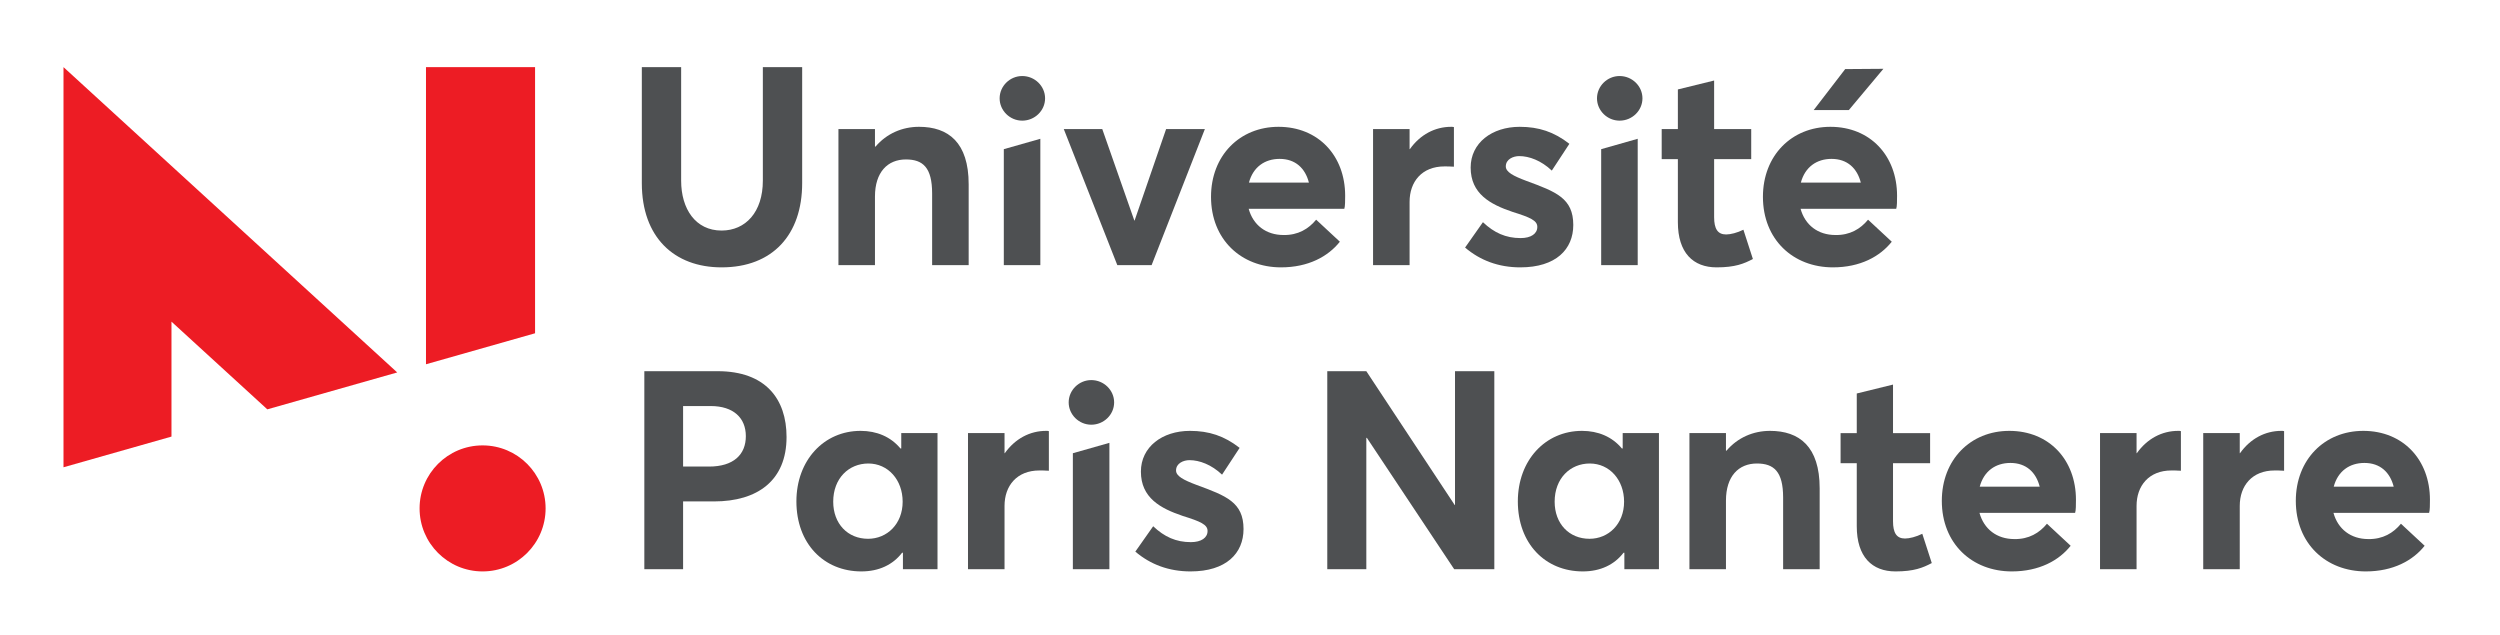
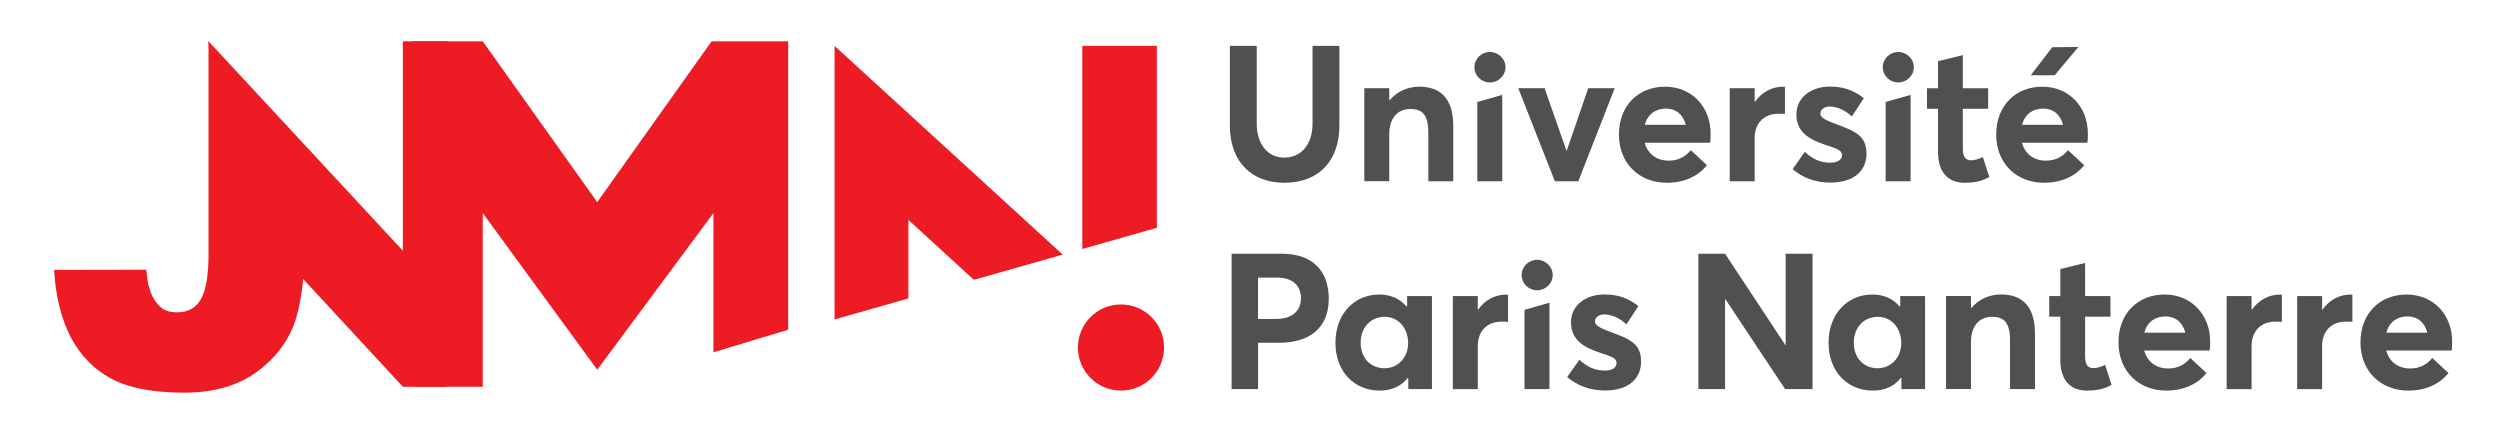
- <svg xmlns="http://www.w3.org/2000/svg" width="315" height="80" viewBox="0 0 83.344 21.167" version="1.1" id="svg1181">
-   <defs id="defs1175">
-     <clipPath clipPathUnits="userSpaceOnUse" id="clipPath112">
-       <path d="M 329.124,60.945 H 552.756 V 108.6 H 329.124 Z" id="path110" />
+ <svg xmlns="http://www.w3.org/2000/svg" id="svg1181" viewBox="0 0 460.84 80">
+   <defs>
+     <style>
+       .cls-1 {
+         fill: none;
+       }
+ 
+       .cls-2 {
+         clip-path: url(#clippath);
+       }
+ 
+       .cls-3 {
+         fill: #ed1c24;
+       }
+ 
+       .cls-4 {
+         fill: #4e5052;
+       }
+     </style>
+     <clipPath id="clippath">
+       <rect class="cls-1" x="153.84" y="8.46" width="298.18" height="63.54" />
    </clipPath>
  </defs>
-   <g id="layer1" transform="translate(-54.44312,-110.2189)">
-     <g transform="matrix(0.3527778,0,0,-0.3527778,-59.54784,150.7689)" id="g106">
-       <g id="g108" clip-path="url(#clipPath112)">
-         <g id="g114" transform="translate(481.6837,93.9478)">
-           <path d="M 0,0 V 5.956 H -1.529 V 8.802 H 0 v 3.743 l 3.426,0.843 V 8.802 H 6.931 V 5.956 H 3.426 V 0.474 c 0,-1.107 0.342,-1.634 1.133,-1.634 0.422,0 1.054,0.159 1.634,0.448 L 7.089,-3.479 C 6.246,-3.926 5.402,-4.269 3.663,-4.269 1.449,-4.269 0,-2.899 0,0" style="fill:#4e5052;fill-opacity:1;fill-rule:nonzero;stroke:none" id="path116" />
-         </g>
-         <g id="g118" transform="translate(384.0127,79.8668)">
-           <path d="m 0,0 h 6.931 c 4.533,0 6.509,-2.635 6.509,-6.219 0,-4.112 -2.74,-6.088 -6.851,-6.088 H 3.663 v -6.404 H 0 Z m 6.114,-9.013 c 2.319,0 3.479,1.133 3.479,2.873 0,1.713 -1.16,2.846 -3.321,2.846 H 3.663 v -5.719 z" style="fill:#4e5052;fill-opacity:1;fill-rule:nonzero;stroke:none" id="path120" />
-         </g>
-         <g id="g122" transform="translate(411.7186,74.0164)">
-           <path d="m 0,0 v -12.861 h -3.268 v 1.555 h -0.079 c -0.869,-1.133 -2.187,-1.765 -3.848,-1.765 -3.557,0 -6.14,2.635 -6.14,6.614 0,3.901 2.609,6.668 6.062,6.668 1.528,0 2.846,-0.554 3.768,-1.661 h 0.079 V 0 Z m -3.294,-6.483 c 0,2.056 -1.371,3.61 -3.242,3.61 -1.844,0 -3.32,-1.396 -3.32,-3.61 0,-2.082 1.37,-3.505 3.294,-3.505 1.792,0 3.268,1.397 3.268,3.505" style="fill:#4e5052;fill-opacity:1;fill-rule:nonzero;stroke:none" id="path124" />
-         </g>
-         <g id="g126" transform="translate(422.2423,74.2008)">
-           <path d="m 0,0 v -3.742 c -0.343,0.026 -0.712,0.026 -0.896,0.026 -2.135,0 -3.294,-1.449 -3.294,-3.347 v -5.982 h -3.453 v 12.861 h 3.453 v -1.898 h 0.026 c 0.975,1.37 2.372,2.108 3.9,2.108 0.106,0 0.211,0 0.264,-0.026" style="fill:#4e5052;fill-opacity:1;fill-rule:nonzero;stroke:none" id="path128" />
-         </g>
-         <g id="g130" transform="translate(430.4125,62.8159)">
-           <path d="M 0,0 1.687,2.398 C 2.741,1.397 3.848,0.896 5.245,0.896 c 1.001,0 1.581,0.422 1.581,1.054 0,0.606 -0.659,0.896 -2.346,1.423 -2.108,0.712 -3.953,1.713 -3.953,4.19 0,2.32 2.003,3.848 4.638,3.848 1.793,0 3.242,-0.474 4.691,-1.607 l -1.66,-2.53 c -1.001,0.948 -2.134,1.37 -3.083,1.37 -0.554,0 -1.265,-0.29 -1.265,-0.975 0,-0.527 0.685,-0.896 1.95,-1.37 2.793,-1.028 4.427,-1.634 4.427,-4.164 0,-2.293 -1.634,-4.006 -5.007,-4.006 C 3.163,-1.871 1.423,-1.212 0,0" style="fill:#4e5052;fill-opacity:1;fill-rule:nonzero;stroke:none" id="path132" />
-         </g>
-         <g id="g134" transform="translate(464.3383,79.8668)">
-           <path d="m 0,0 v -18.711 h -3.795 l -8.249,12.412 h -0.052 v -12.412 h -3.69 V 0 h 3.69 l 8.354,-12.65 h 0.026 V 0 Z" style="fill:#4e5052;fill-opacity:1;fill-rule:nonzero;stroke:none" id="path136" />
-         </g>
-         <g id="g138" transform="translate(479.8951,74.0164)">
-           <path d="m 0,0 v -12.861 h -3.268 v 1.555 h -0.079 c -0.869,-1.133 -2.187,-1.765 -3.848,-1.765 -3.557,0 -6.14,2.635 -6.14,6.614 0,3.901 2.609,6.668 6.062,6.668 1.528,0 2.846,-0.554 3.768,-1.661 h 0.079 V 0 Z m -3.294,-6.483 c 0,2.056 -1.371,3.61 -3.242,3.61 -1.844,0 -3.32,-1.396 -3.32,-3.61 0,-2.082 1.37,-3.505 3.294,-3.505 1.792,0 3.268,1.397 3.268,3.505" style="fill:#4e5052;fill-opacity:1;fill-rule:nonzero;stroke:none" id="path140" />
-         </g>
-         <g id="g142" transform="translate(495.0833,68.7984)">
-           <path d="m 0,0 v -7.643 h -3.453 v 6.773 c 0,2.451 -0.869,3.215 -2.476,3.215 -1.74,0 -2.926,-1.212 -2.926,-3.505 v -6.483 h -3.452 V 5.218 h 3.452 v -1.66 h 0.053 c 1.054,1.238 2.53,1.871 4.111,1.871 C -1.924,5.429 0,3.953 0,0" style="fill:#4e5052;fill-opacity:1;fill-rule:nonzero;stroke:none" id="path144" />
-         </g>
-         <g id="g146" transform="translate(519.2242,66.4792)">
-           <path d="m 0,0 h -9.039 c 0.421,-1.529 1.633,-2.477 3.294,-2.477 1.37,-0.026 2.372,0.58 3.083,1.449 l 2.24,-2.082 c -1.107,-1.396 -2.978,-2.424 -5.56,-2.424 -3.769,0 -6.615,2.635 -6.615,6.667 0,3.901 2.714,6.615 6.378,6.615 3.768,0 6.298,-2.741 6.298,-6.509 C 0.079,0.817 0.079,0.211 0,0 m -9.013,2.477 h 5.666 c -0.343,1.344 -1.265,2.24 -2.767,2.24 -1.397,0 -2.504,-0.764 -2.899,-2.24" style="fill:#4e5052;fill-opacity:1;fill-rule:nonzero;stroke:none" id="path148" />
-         </g>
-         <g id="g150" transform="translate(529.2209,74.2008)">
-           <path d="m 0,0 v -3.742 c -0.343,0.026 -0.712,0.026 -0.896,0.026 -2.135,0 -3.294,-1.449 -3.294,-3.347 v -5.982 h -3.453 v 12.861 h 3.453 v -1.898 h 0.026 c 0.975,1.37 2.372,2.108 3.9,2.108 0.106,0 0.211,0 0.264,-0.026" style="fill:#4e5052;fill-opacity:1;fill-rule:nonzero;stroke:none" id="path152" />
-         </g>
-         <g id="g154" transform="translate(538.9724,74.2008)">
-           <path d="m 0,0 v -3.742 c -0.343,0.026 -0.712,0.026 -0.896,0.026 -2.135,0 -3.294,-1.449 -3.294,-3.347 v -5.982 h -3.452 v 12.861 h 3.452 v -1.898 h 0.026 c 0.975,1.37 2.372,2.108 3.9,2.108 0.106,0 0.211,0 0.264,-0.026" style="fill:#4e5052;fill-opacity:1;fill-rule:nonzero;stroke:none" id="path156" />
-         </g>
-         <g id="g158" transform="translate(552.6768,66.4792)">
-           <path d="m 0,0 h -9.039 c 0.421,-1.529 1.633,-2.477 3.294,-2.477 1.37,-0.026 2.372,0.58 3.083,1.449 l 2.24,-2.082 c -1.107,-1.396 -2.978,-2.424 -5.56,-2.424 -3.769,0 -6.615,2.635 -6.615,6.667 0,3.901 2.714,6.615 6.378,6.615 3.768,0 6.298,-2.741 6.298,-6.509 C 0.079,0.817 0.079,0.211 0,0 m -9.013,2.477 h 5.666 c -0.343,1.344 -1.265,2.24 -2.767,2.24 -1.397,0 -2.504,-0.764 -2.899,-2.24" style="fill:#4e5052;fill-opacity:1;fill-rule:nonzero;stroke:none" id="path160" />
-         </g>
-         <g id="g162" transform="translate(383.7756,97.6375)">
-           <path d="M 0,0 V 10.963 H 3.716 V 0.237 c 0,-2.688 1.37,-4.717 3.821,-4.717 2.266,0 3.9,1.739 3.9,4.717 v 10.726 h 3.716 V 0 c 0,-4.876 -2.793,-7.959 -7.616,-7.959 C 3.057,-7.959 0,-5.113 0,0" style="fill:#4e5052;fill-opacity:1;fill-rule:nonzero;stroke:none" id="path164" />
-         </g>
-         <g id="g166" transform="translate(414.6629,97.5321)">
-           <path d="m 0,0 v -7.643 h -3.453 v 6.773 c 0,2.451 -0.869,3.215 -2.477,3.215 -1.739,0 -2.925,-1.212 -2.925,-3.505 v -6.483 h -3.452 V 5.218 h 3.452 v -1.66 h 0.053 c 1.054,1.238 2.53,1.871 4.111,1.871 C -1.924,5.429 0,3.953 0,0" style="fill:#4e5052;fill-opacity:1;fill-rule:nonzero;stroke:none" id="path168" />
-         </g>
-         <g id="g170" transform="translate(436.9853,102.7501)">
-           <path d="M 0,0 -5.034,-12.861 H -8.275 L -13.335,0 h 3.637 l 3.03,-8.644 h 0.027 L -3.663,0 Z" style="fill:#4e5052;fill-opacity:1;fill-rule:nonzero;stroke:none" id="path172" />
-         </g>
-         <g id="g174" transform="translate(450.1626,95.2129)">
-           <path d="m 0,0 h -9.039 c 0.421,-1.529 1.633,-2.477 3.294,-2.477 1.37,-0.026 2.372,0.58 3.083,1.449 l 2.24,-2.082 c -1.107,-1.396 -2.978,-2.424 -5.56,-2.424 -3.769,0 -6.615,2.635 -6.615,6.667 0,3.901 2.715,6.615 6.378,6.615 3.768,0 6.298,-2.741 6.298,-6.509 C 0.079,0.817 0.079,0.211 0,0 m -9.013,2.477 h 5.666 c -0.343,1.344 -1.265,2.24 -2.767,2.24 -1.397,0 -2.504,-0.764 -2.899,-2.24" style="fill:#4e5052;fill-opacity:1;fill-rule:nonzero;stroke:none" id="path176" />
-         </g>
-         <g id="g178" transform="translate(460.5203,102.9344)">
-           <path d="m 0,0 v -3.742 c -0.343,0.026 -0.712,0.026 -0.896,0.026 -2.135,0 -3.294,-1.449 -3.294,-3.347 v -5.982 h -3.452 v 12.861 h 3.452 v -1.898 h 0.026 c 0.975,1.37 2.372,2.108 3.9,2.108 0.106,0 0.211,0 0.264,-0.026" style="fill:#4e5052;fill-opacity:1;fill-rule:nonzero;stroke:none" id="path180" />
-         </g>
-         <g id="g182" transform="translate(461.5747,91.5496)">
-           <path d="M 0,0 1.687,2.398 C 2.741,1.397 3.848,0.896 5.245,0.896 c 1.001,0 1.581,0.422 1.581,1.054 0,0.606 -0.659,0.896 -2.346,1.423 -2.108,0.712 -3.953,1.713 -3.953,4.19 0,2.32 2.003,3.848 4.638,3.848 1.793,0 3.242,-0.474 4.691,-1.607 l -1.66,-2.53 c -1.001,0.948 -2.134,1.37 -3.083,1.37 -0.554,0 -1.265,-0.29 -1.265,-0.975 0,-0.527 0.685,-0.896 1.95,-1.37 2.794,-1.028 4.427,-1.634 4.427,-4.164 0,-2.293 -1.633,-4.006 -5.007,-4.006 C 3.163,-1.871 1.423,-1.212 0,0" style="fill:#4e5052;fill-opacity:1;fill-rule:nonzero;stroke:none" id="path184" />
-         </g>
-         <g id="g186" transform="translate(502.3188,95.2129)">
-           <path d="m 0,0 h -9.039 c 0.421,-1.529 1.633,-2.477 3.294,-2.477 1.37,-0.026 2.372,0.58 3.083,1.449 l 2.24,-2.082 c -1.107,-1.396 -2.978,-2.424 -5.56,-2.424 -3.769,0 -6.615,2.635 -6.615,6.667 0,3.901 2.715,6.615 6.378,6.615 3.768,0 6.298,-2.741 6.298,-6.509 C 0.079,0.817 0.079,0.211 0,0 m -9.013,2.477 h 5.666 c -0.343,1.344 -1.265,2.24 -2.767,2.24 -1.397,0 -2.504,-0.764 -2.899,-2.24 m 4.533,6.852 h -3.321 l 2.978,3.874 3.611,0.027 z" style="fill:#4e5052;fill-opacity:1;fill-rule:nonzero;stroke:none" id="path188" />
-         </g>
-         <g id="g190" transform="translate(417.9841,89.8894)">
-           <path d="M 0,0 H 3.452 V 11.94 L 0,10.959 Z" style="fill:#4e5052;fill-opacity:1;fill-rule:nonzero;stroke:none" id="path192" />
-         </g>
-         <g id="g194" transform="translate(417.5887,105.6512)">
-           <path d="M 0,0 C 0,1.16 0.975,2.109 2.135,2.109 3.32,2.109 4.296,1.16 4.296,0 4.296,-1.16 3.32,-2.108 2.135,-2.108 0.975,-2.108 0,-1.16 0,0" style="fill:#4e5052;fill-opacity:1;fill-rule:nonzero;stroke:none" id="path196" />
-         </g>
-         <g id="g198" transform="translate(474.436,89.8894)">
-           <path d="M 0,0 H 3.452 V 11.94 L 0,10.959 Z" style="fill:#4e5052;fill-opacity:1;fill-rule:nonzero;stroke:none" id="path200" />
-         </g>
-         <g id="g202" transform="translate(474.0406,105.6512)">
-           <path d="M 0,0 C 0,1.16 0.975,2.109 2.135,2.109 3.32,2.109 4.296,1.16 4.296,0 4.296,-1.16 3.32,-2.108 2.135,-2.108 0.975,-2.108 0,-1.16 0,0" style="fill:#4e5052;fill-opacity:1;fill-rule:nonzero;stroke:none" id="path204" />
-         </g>
-         <g id="g206" transform="translate(424.5093,61.1557)">
-           <path d="M 0,0 H 3.453 V 11.94 L 0,10.959 Z" style="fill:#4e5052;fill-opacity:1;fill-rule:nonzero;stroke:none" id="path208" />
-         </g>
-         <g id="g210" transform="translate(424.1139,76.9175)">
-           <path d="M 0,0 C 0,1.16 0.975,2.109 2.135,2.109 3.32,2.109 4.296,1.16 4.296,0 4.296,-1.16 3.32,-2.108 2.135,-2.108 0.975,-2.108 0,-1.16 0,0" style="fill:#4e5052;fill-opacity:1;fill-rule:nonzero;stroke:none" id="path212" />
-         </g>
-         <g id="g214" transform="translate(373.687,108.6005)">
-           <path d="M 0,0 H -10.308 V -28.079 L 0,-25.15 Z" style="fill:#ed1c24;fill-opacity:1;fill-rule:nonzero;stroke:none" id="path216" />
-         </g>
-         <g id="g218" transform="translate(339.3273,84.5488)">
-           <path d="M 0,0 9.057,-8.288 21.332,-4.8 -10.204,24.052 V -13.762 L 0,-10.862 Z" style="fill:#ed1c24;fill-opacity:1;fill-rule:nonzero;stroke:none" id="path220" />
-         </g>
-         <g id="g222" transform="translate(374.6827,66.8996)">
-           <path d="m 0,0 c 0,-3.289 -2.666,-5.955 -5.955,-5.955 -3.288,0 -5.954,2.666 -5.954,5.955 0,3.288 2.666,5.955 5.954,5.955 C -2.666,5.955 0,3.288 0,0" style="fill:#ed1c24;fill-opacity:1;fill-rule:nonzero;stroke:none" id="path224" />
-         </g>
-         <g id="g226" transform="translate(498.5891,65.2141)">
-           <path d="M 0,0 V 5.956 H -1.529 V 8.802 H 0 v 3.743 l 3.426,0.843 V 8.802 H 6.931 V 5.956 H 3.426 V 0.474 c 0,-1.107 0.342,-1.634 1.133,-1.634 0.422,0 1.054,0.159 1.634,0.448 L 7.089,-3.479 C 6.246,-3.926 5.402,-4.269 3.663,-4.269 1.449,-4.269 0,-2.899 0,0" style="fill:#4e5052;fill-opacity:1;fill-rule:nonzero;stroke:none" id="path228" />
+   <g id="layer1">
+     <g id="g106">
+       <g class="cls-2">
+         <g id="g108">
+           <g id="g114">
+             <path id="path116" class="cls-4" d="M357.25,28v-7.94h-2.04v-3.79h2.04v-4.99l4.57-1.12v6.11h4.67v3.79h-4.67v7.31c0,1.48,.46,2.18,1.51,2.18,.56,0,1.41-.21,2.18-.6l1.19,3.69c-1.12,.6-2.25,1.05-4.57,1.05-2.95,0-4.88-1.83-4.88-5.69" />
+           </g>
+           <g id="g118">
+             <path id="path120" class="cls-4" d="M227.02,46.77h9.24c6.04,0,8.68,3.51,8.68,8.29,0,5.48-3.65,8.12-9.13,8.12h-3.9v8.54h-4.88v-24.95Zm8.15,12.02c3.09,0,4.64-1.51,4.64-3.83s-1.55-3.79-4.43-3.79h-3.48v7.63h3.27Z" />
+           </g>
+           <g id="g122">
+             <path id="path124" class="cls-4" d="M263.96,54.57v17.15h-4.36v-2.07h-.11c-1.16,1.51-2.92,2.35-5.13,2.35-4.74,0-8.19-3.51-8.19-8.82s3.48-8.89,8.08-8.89c2.04,0,3.79,.74,5.02,2.21h.11v-1.93h4.57Zm-4.39,8.64c0-2.74-1.83-4.81-4.32-4.81s-4.43,1.86-4.43,4.81c0,2.78,1.83,4.67,4.39,4.67,2.39,0,4.36-1.86,4.36-4.67" />
+           </g>
+           <g id="g126">
+             <path id="path128" class="cls-4" d="M277.99,54.33v4.99c-.46-.03-.95-.03-1.19-.03-2.85,0-4.39,1.93-4.39,4.46v7.98h-4.6v-17.15h4.6v2.53h.03c1.3-1.83,3.16-2.81,5.2-2.81,.14,0,.28,0,.35,.03" />
+           </g>
+           <g id="g130">
+             <path id="path132" class="cls-4" d="M288.89,69.51l2.25-3.2c1.41,1.33,2.88,2,4.74,2,1.33,0,2.11-.56,2.11-1.41s-.88-1.19-3.13-1.9c-2.81-.95-5.27-2.28-5.27-5.59,0-3.09,2.67-5.13,6.18-5.13,2.39,0,4.32,.63,6.25,2.14l-2.21,3.37c-1.33-1.26-2.85-1.83-4.11-1.83-.74,0-1.69,.39-1.69,1.3,0,.7,.91,1.19,2.6,1.83,3.72,1.37,5.9,2.18,5.9,5.55,0,3.06-2.18,5.34-6.68,5.34-2.74,0-5.06-.88-6.96-2.49" />
+           </g>
+           <g id="g134">
+             <path id="path136" class="cls-4" d="M334.12,46.77v24.95h-5.06l-11-16.55h-.07v16.55h-4.92v-24.95h4.92l11.14,16.87h.03v-16.87h4.95Z" />
+           </g>
+           <g id="g138">
+             <path id="path140" class="cls-4" d="M354.86,54.57v17.15h-4.36v-2.07h-.11c-1.16,1.51-2.92,2.35-5.13,2.35-4.74,0-8.19-3.51-8.19-8.82s3.48-8.89,8.08-8.89c2.04,0,3.79,.74,5.02,2.21h.11v-1.93h4.57Zm-4.39,8.64c0-2.74-1.83-4.81-4.32-4.81s-4.43,1.86-4.43,4.81c0,2.78,1.83,4.67,4.39,4.67,2.39,0,4.36-1.86,4.36-4.67" />
+           </g>
+           <g id="g142">
+             <path id="path144" class="cls-4" d="M375.12,61.53v10.19h-4.6v-9.03c0-3.27-1.16-4.29-3.3-4.29-2.32,0-3.9,1.62-3.9,4.67v8.64h-4.6v-17.15h4.6v2.21h.07c1.41-1.65,3.37-2.49,5.48-2.49,3.69,0,6.25,1.97,6.25,7.24" />
+           </g>
+           <g id="g146">
+             <path id="path148" class="cls-4" d="M407.3,64.62h-12.05c.56,2.04,2.18,3.3,4.39,3.3,1.83,.03,3.16-.77,4.11-1.93l2.99,2.78c-1.48,1.86-3.97,3.23-7.41,3.23-5.03,0-8.82-3.51-8.82-8.89s3.62-8.82,8.5-8.82,8.4,3.65,8.4,8.68c0,.56,0,1.37-.11,1.65m-12.02-3.3h7.55c-.46-1.79-1.69-2.99-3.69-2.99-1.86,0-3.34,1.02-3.87,2.99" />
+           </g>
+           <g id="g150">
+             <path id="path152" class="cls-4" d="M420.63,54.33v4.99c-.46-.03-.95-.03-1.19-.03-2.85,0-4.39,1.93-4.39,4.46v7.98h-4.6v-17.15h4.6v2.53h.03c1.3-1.83,3.16-2.81,5.2-2.81,.14,0,.28,0,.35,.03" />
+           </g>
+           <g id="g154">
+             <path id="path156" class="cls-4" d="M433.63,54.33v4.99c-.46-.03-.95-.03-1.19-.03-2.85,0-4.39,1.93-4.39,4.46v7.98h-4.6v-17.15h4.6v2.53h.03c1.3-1.83,3.16-2.81,5.2-2.81,.14,0,.28,0,.35,.03" />
+           </g>
+           <g id="g158">
+             <path id="path160" class="cls-4" d="M451.91,64.62h-12.05c.56,2.04,2.18,3.3,4.39,3.3,1.83,.03,3.16-.77,4.11-1.93l2.99,2.78c-1.48,1.86-3.97,3.23-7.41,3.23-5.03,0-8.82-3.51-8.82-8.89s3.62-8.82,8.5-8.82,8.4,3.65,8.4,8.68c0,.56,0,1.37-.11,1.65m-12.02-3.3h7.55c-.46-1.79-1.69-2.99-3.69-2.99-1.86,0-3.34,1.02-3.87,2.99" />
+           </g>
+           <g id="g162">
+             <path id="path164" class="cls-4" d="M226.71,23.08V8.46h4.95v14.3c0,3.58,1.83,6.29,5.09,6.29,3.02,0,5.2-2.32,5.2-6.29V8.46h4.95v14.62c0,6.5-3.72,10.61-10.15,10.61-5.97,0-10.05-3.79-10.05-10.61" />
+           </g>
+           <g id="g166">
+             <path id="path168" class="cls-4" d="M267.89,23.22v10.19h-4.6v-9.03c0-3.27-1.16-4.29-3.3-4.29-2.32,0-3.9,1.62-3.9,4.67v8.64h-4.6V16.26h4.6v2.21h.07c1.41-1.65,3.37-2.49,5.48-2.49,3.69,0,6.25,1.97,6.25,7.24" />
+           </g>
+           <g id="g170">
+             <path id="path172" class="cls-4" d="M297.65,16.26l-6.71,17.15h-4.32l-6.75-17.15h4.85l4.04,11.53h.04l3.97-11.53h4.88Z" />
+           </g>
+           <g id="g174">
+             <path id="path176" class="cls-4" d="M315.22,26.31h-12.05c.56,2.04,2.18,3.3,4.39,3.3,1.83,.03,3.16-.77,4.11-1.93l2.99,2.78c-1.48,1.86-3.97,3.23-7.41,3.23-5.03,0-8.82-3.51-8.82-8.89s3.62-8.82,8.5-8.82,8.4,3.65,8.4,8.68c0,.56,0,1.37-.11,1.65m-12.02-3.3h7.55c-.46-1.79-1.69-2.99-3.69-2.99-1.86,0-3.34,1.02-3.87,2.99" />
+           </g>
+           <g id="g178">
+             <path id="path180" class="cls-4" d="M329.03,16.01v4.99c-.46-.03-.95-.03-1.19-.03-2.85,0-4.39,1.93-4.39,4.46v7.98h-4.6V16.26h4.6v2.53h.03c1.3-1.83,3.16-2.81,5.2-2.81,.14,0,.28,0,.35,.03" />
+           </g>
+           <g id="g182">
+             <path id="path184" class="cls-4" d="M330.44,31.19l2.25-3.2c1.41,1.33,2.88,2,4.74,2,1.33,0,2.11-.56,2.11-1.41s-.88-1.19-3.13-1.9c-2.81-.95-5.27-2.28-5.27-5.59,0-3.09,2.67-5.13,6.18-5.13,2.39,0,4.32,.63,6.25,2.14l-2.21,3.37c-1.33-1.26-2.85-1.83-4.11-1.83-.74,0-1.69,.39-1.69,1.3,0,.7,.91,1.19,2.6,1.83,3.73,1.37,5.9,2.18,5.9,5.55,0,3.06-2.18,5.34-6.68,5.34-2.74,0-5.06-.88-6.96-2.49" />
+           </g>
+           <g id="g186">
+             <path id="path188" class="cls-4" d="M384.76,26.31h-12.05c.56,2.04,2.18,3.3,4.39,3.3,1.83,.03,3.16-.77,4.11-1.93l2.99,2.78c-1.48,1.86-3.97,3.23-7.41,3.23-5.03,0-8.82-3.51-8.82-8.89s3.62-8.82,8.5-8.82,8.4,3.65,8.4,8.68c0,.56,0,1.37-.11,1.65m-12.02-3.3h7.55c-.46-1.79-1.69-2.99-3.69-2.99-1.86,0-3.34,1.02-3.87,2.99m6.04-9.14h-4.43l3.97-5.17,4.81-.04-4.36,5.2Z" />
+           </g>
+           <g id="g190">
+             <path id="path192" class="cls-4" d="M272.32,33.41h4.6v-15.92l-4.6,1.31v14.61Z" />
+           </g>
+           <g id="g194">
+             <path id="path196" class="cls-4" d="M271.79,12.39c0-1.55,1.3-2.81,2.85-2.81s2.88,1.27,2.88,2.81-1.3,2.81-2.88,2.81-2.85-1.26-2.85-2.81" />
+           </g>
+           <g id="g198">
+             <path id="path200" class="cls-4" d="M347.59,33.41h4.6v-15.92l-4.6,1.31v14.61Z" />
+           </g>
+           <g id="g202">
+             <path id="path204" class="cls-4" d="M347.06,12.39c0-1.55,1.3-2.81,2.85-2.81s2.88,1.27,2.88,2.81-1.3,2.81-2.88,2.81-2.85-1.26-2.85-2.81" />
+           </g>
+           <g id="g206">
+             <path id="path208" class="cls-4" d="M281.02,71.72h4.6v-15.92l-4.6,1.31v14.61Z" />
+           </g>
+           <g id="g210">
+             <path id="path212" class="cls-4" d="M280.49,50.7c0-1.55,1.3-2.81,2.85-2.81s2.88,1.27,2.88,2.81-1.3,2.81-2.88,2.81-2.85-1.26-2.85-2.81" />
+           </g>
+           <g id="g214">
+             <path id="path216" class="cls-3" d="M213.25,8.46h-13.74V45.9l13.74-3.91V8.46Z" />
+           </g>
+           <g id="g218">
+             <path id="path220" class="cls-3" d="M167.44,40.53l12.08,11.05,16.37-4.65L153.84,8.46V58.88l13.61-3.87v-14.48Z" />
+           </g>
+           <g id="g222">
+             <path id="path224" class="cls-3" d="M214.58,64.06c0,4.39-3.55,7.94-7.94,7.94s-7.94-3.55-7.94-7.94,3.55-7.94,7.94-7.94,7.94,3.56,7.94,7.94" />
+           </g>
+           <g id="g226">
+             <path id="path228" class="cls-4" d="M379.79,66.31v-7.94h-2.04v-3.79h2.04v-4.99l4.57-1.12v6.11h4.67v3.79h-4.67v7.31c0,1.48,.46,2.18,1.51,2.18,.56,0,1.41-.21,2.18-.6l1.19,3.69c-1.12,.6-2.25,1.05-4.57,1.05-2.95,0-4.88-1.83-4.88-5.69" />
+           </g>
        </g>
      </g>
    </g>
  </g>
+   <g>
+     <path class="cls-3" d="M38.45,7.62h0l17.84,34.59c0,7.26-.58,12.79-1.75,16.58-1.17,3.79-3.51,7-7.03,9.64-3.52,2.63-8.03,3.95-13.54,3.95-5.82,0-10.32-.87-13.52-2.61-3.2-1.74-5.66-4.28-7.41-7.62-1.74-3.34-2.77-7.48-3.08-12.4l17.01-.03c.35,2.87,.25,2.36,.67,3.72,.42,1.36,1.13,2.46,2.12,3.3,.68,.55,1.65,.83,2.91,.83,1.99,0,3.45-.82,4.38-2.45,.93-1.63,1.39-4.39,1.39-8.27V7.62Z" />
+     <path class="cls-3" d="M82.69,7.62h-8.43V46.21L38.45,7.62h0c.14,8.18,5.3,14.61,6.98,22.48,.25,1.17-1.64,6.57-1.81,7.52,.54,.51,4.56,9.11,4.87,9.86l1.39-2.53,24.39,26.35h8.01" />
+     <path class="cls-3" d="M88.99,39.28v32.01h-12.41l-.52-63.67h12.93l21.1,29.64,21.08-29.64h14.12V60.78l-13.78,4.16v-25.65s-21.42,28.86-21.42,28.86" />
+   </g>
+   <line class="cls-1" x1="195.88" y1="46.93" x2="132.51" y2="64.94" />
</svg>
